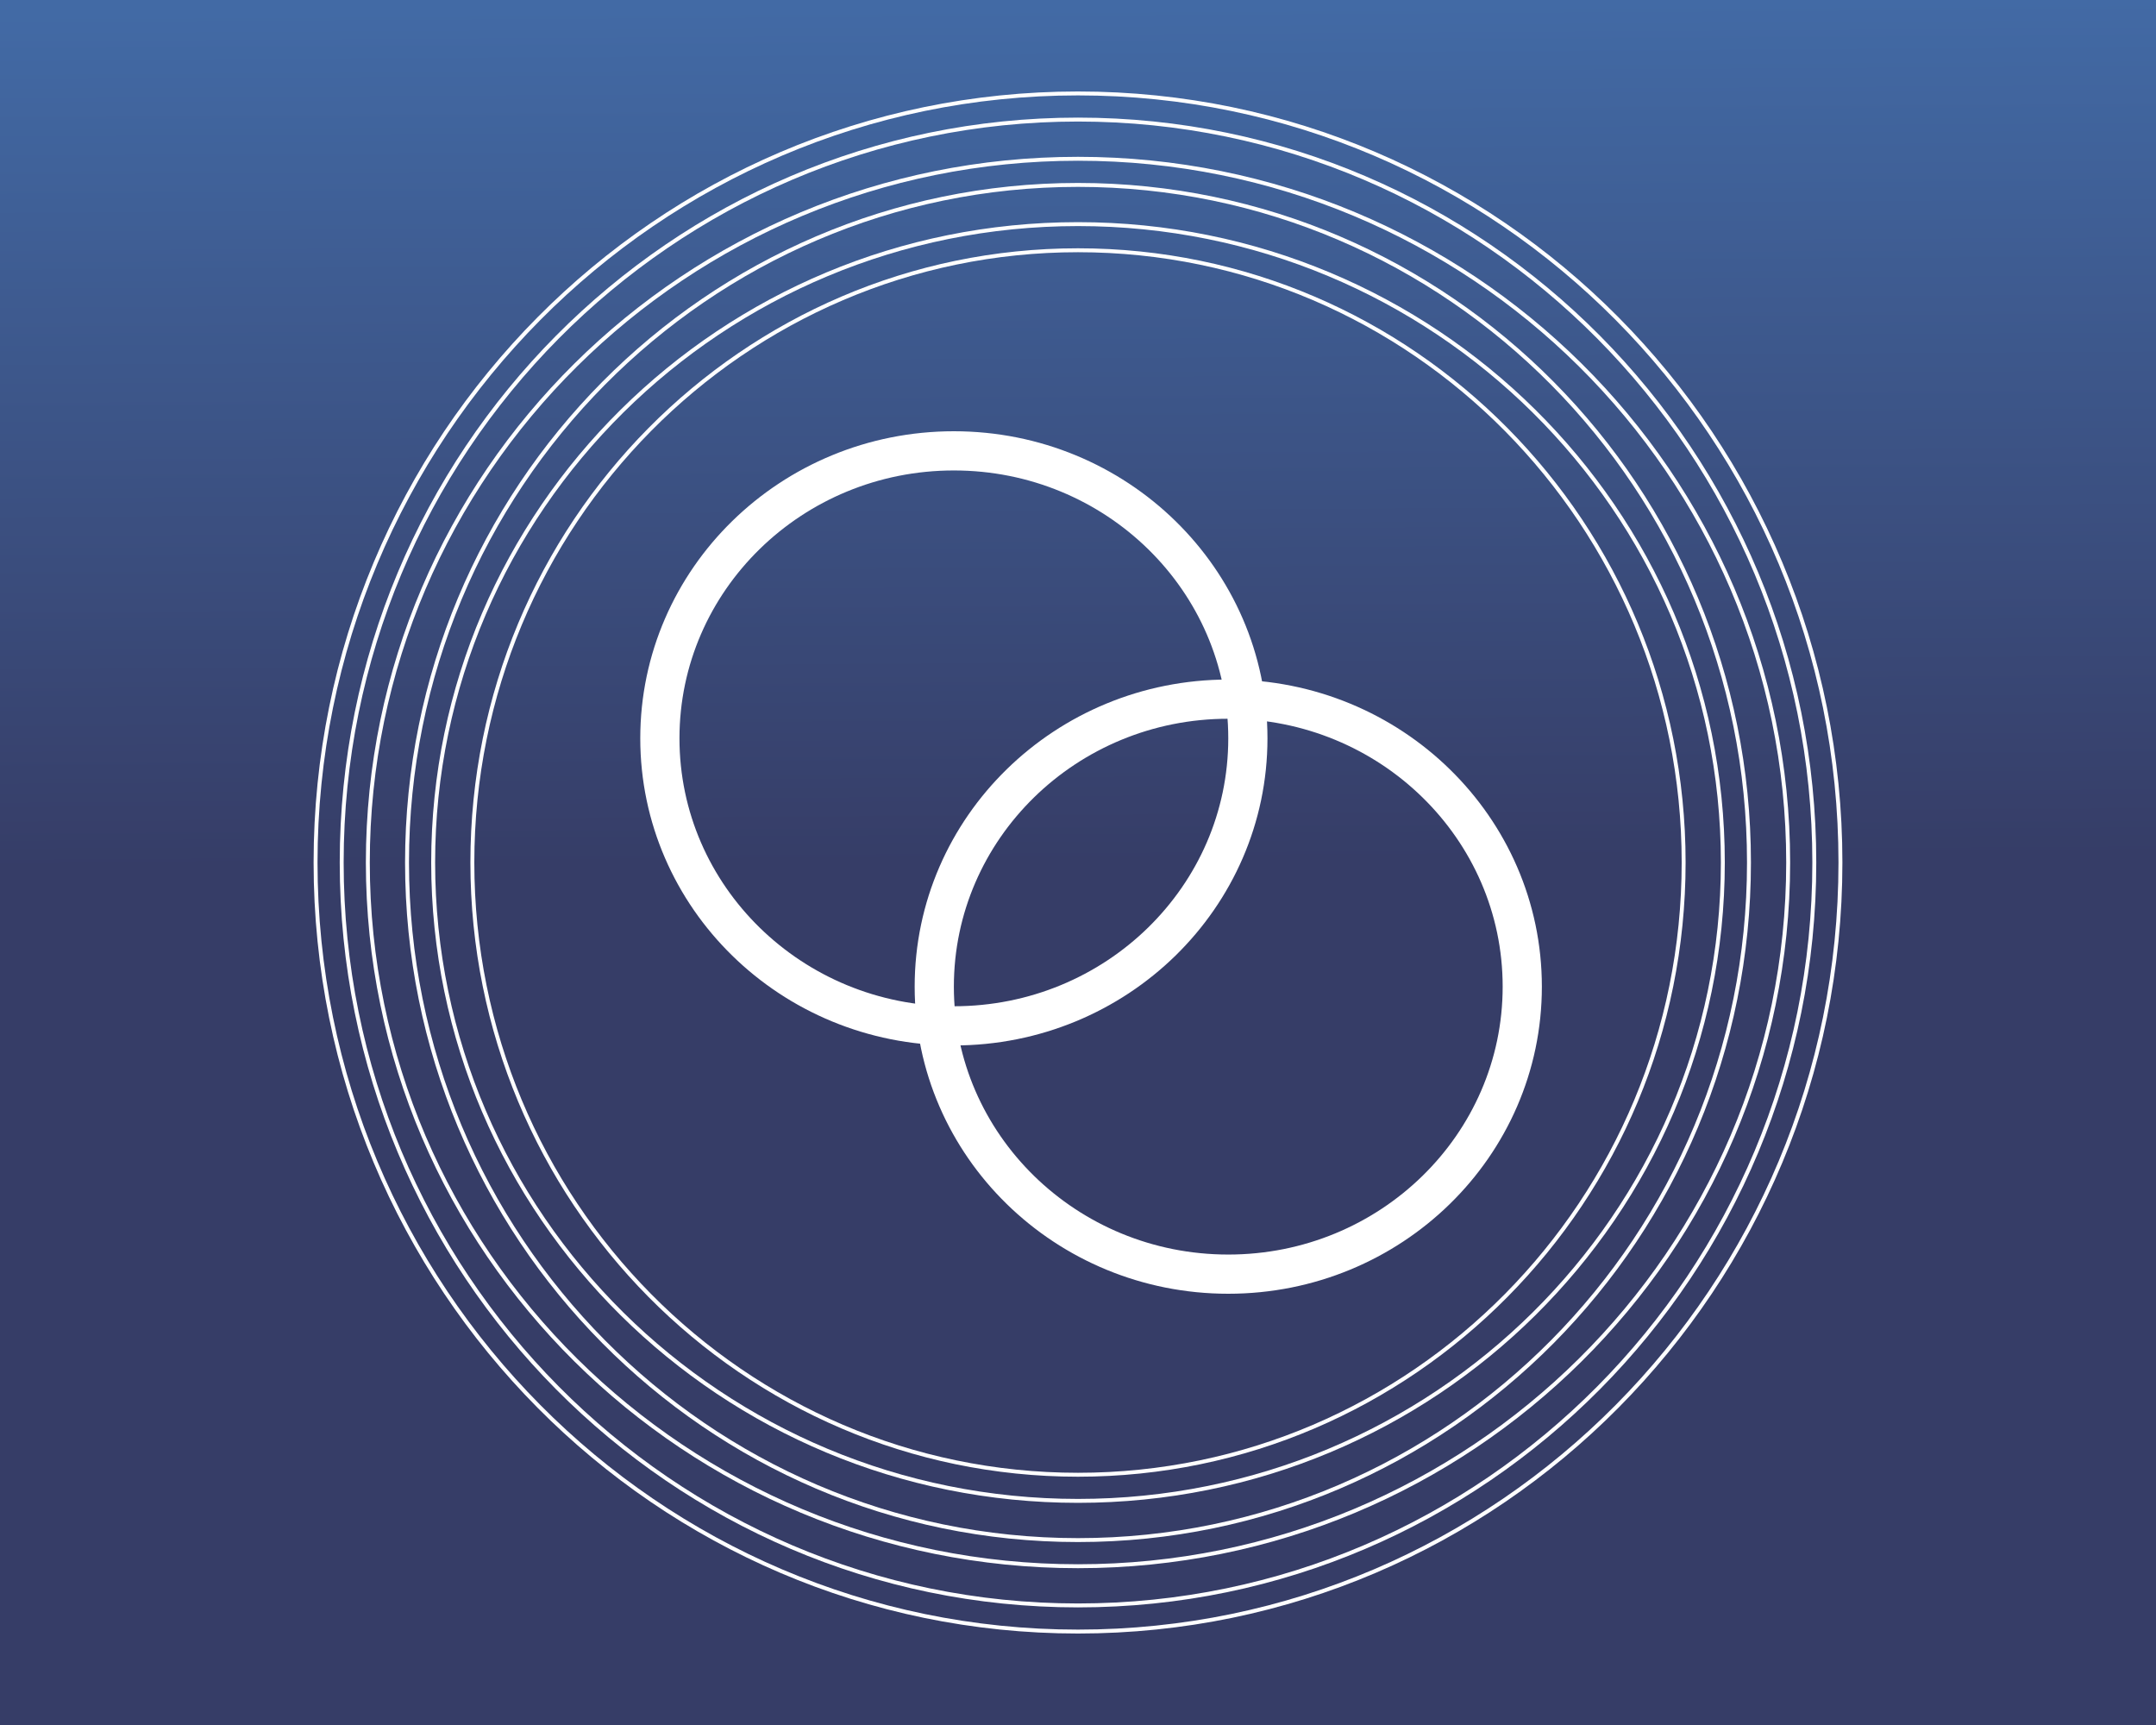
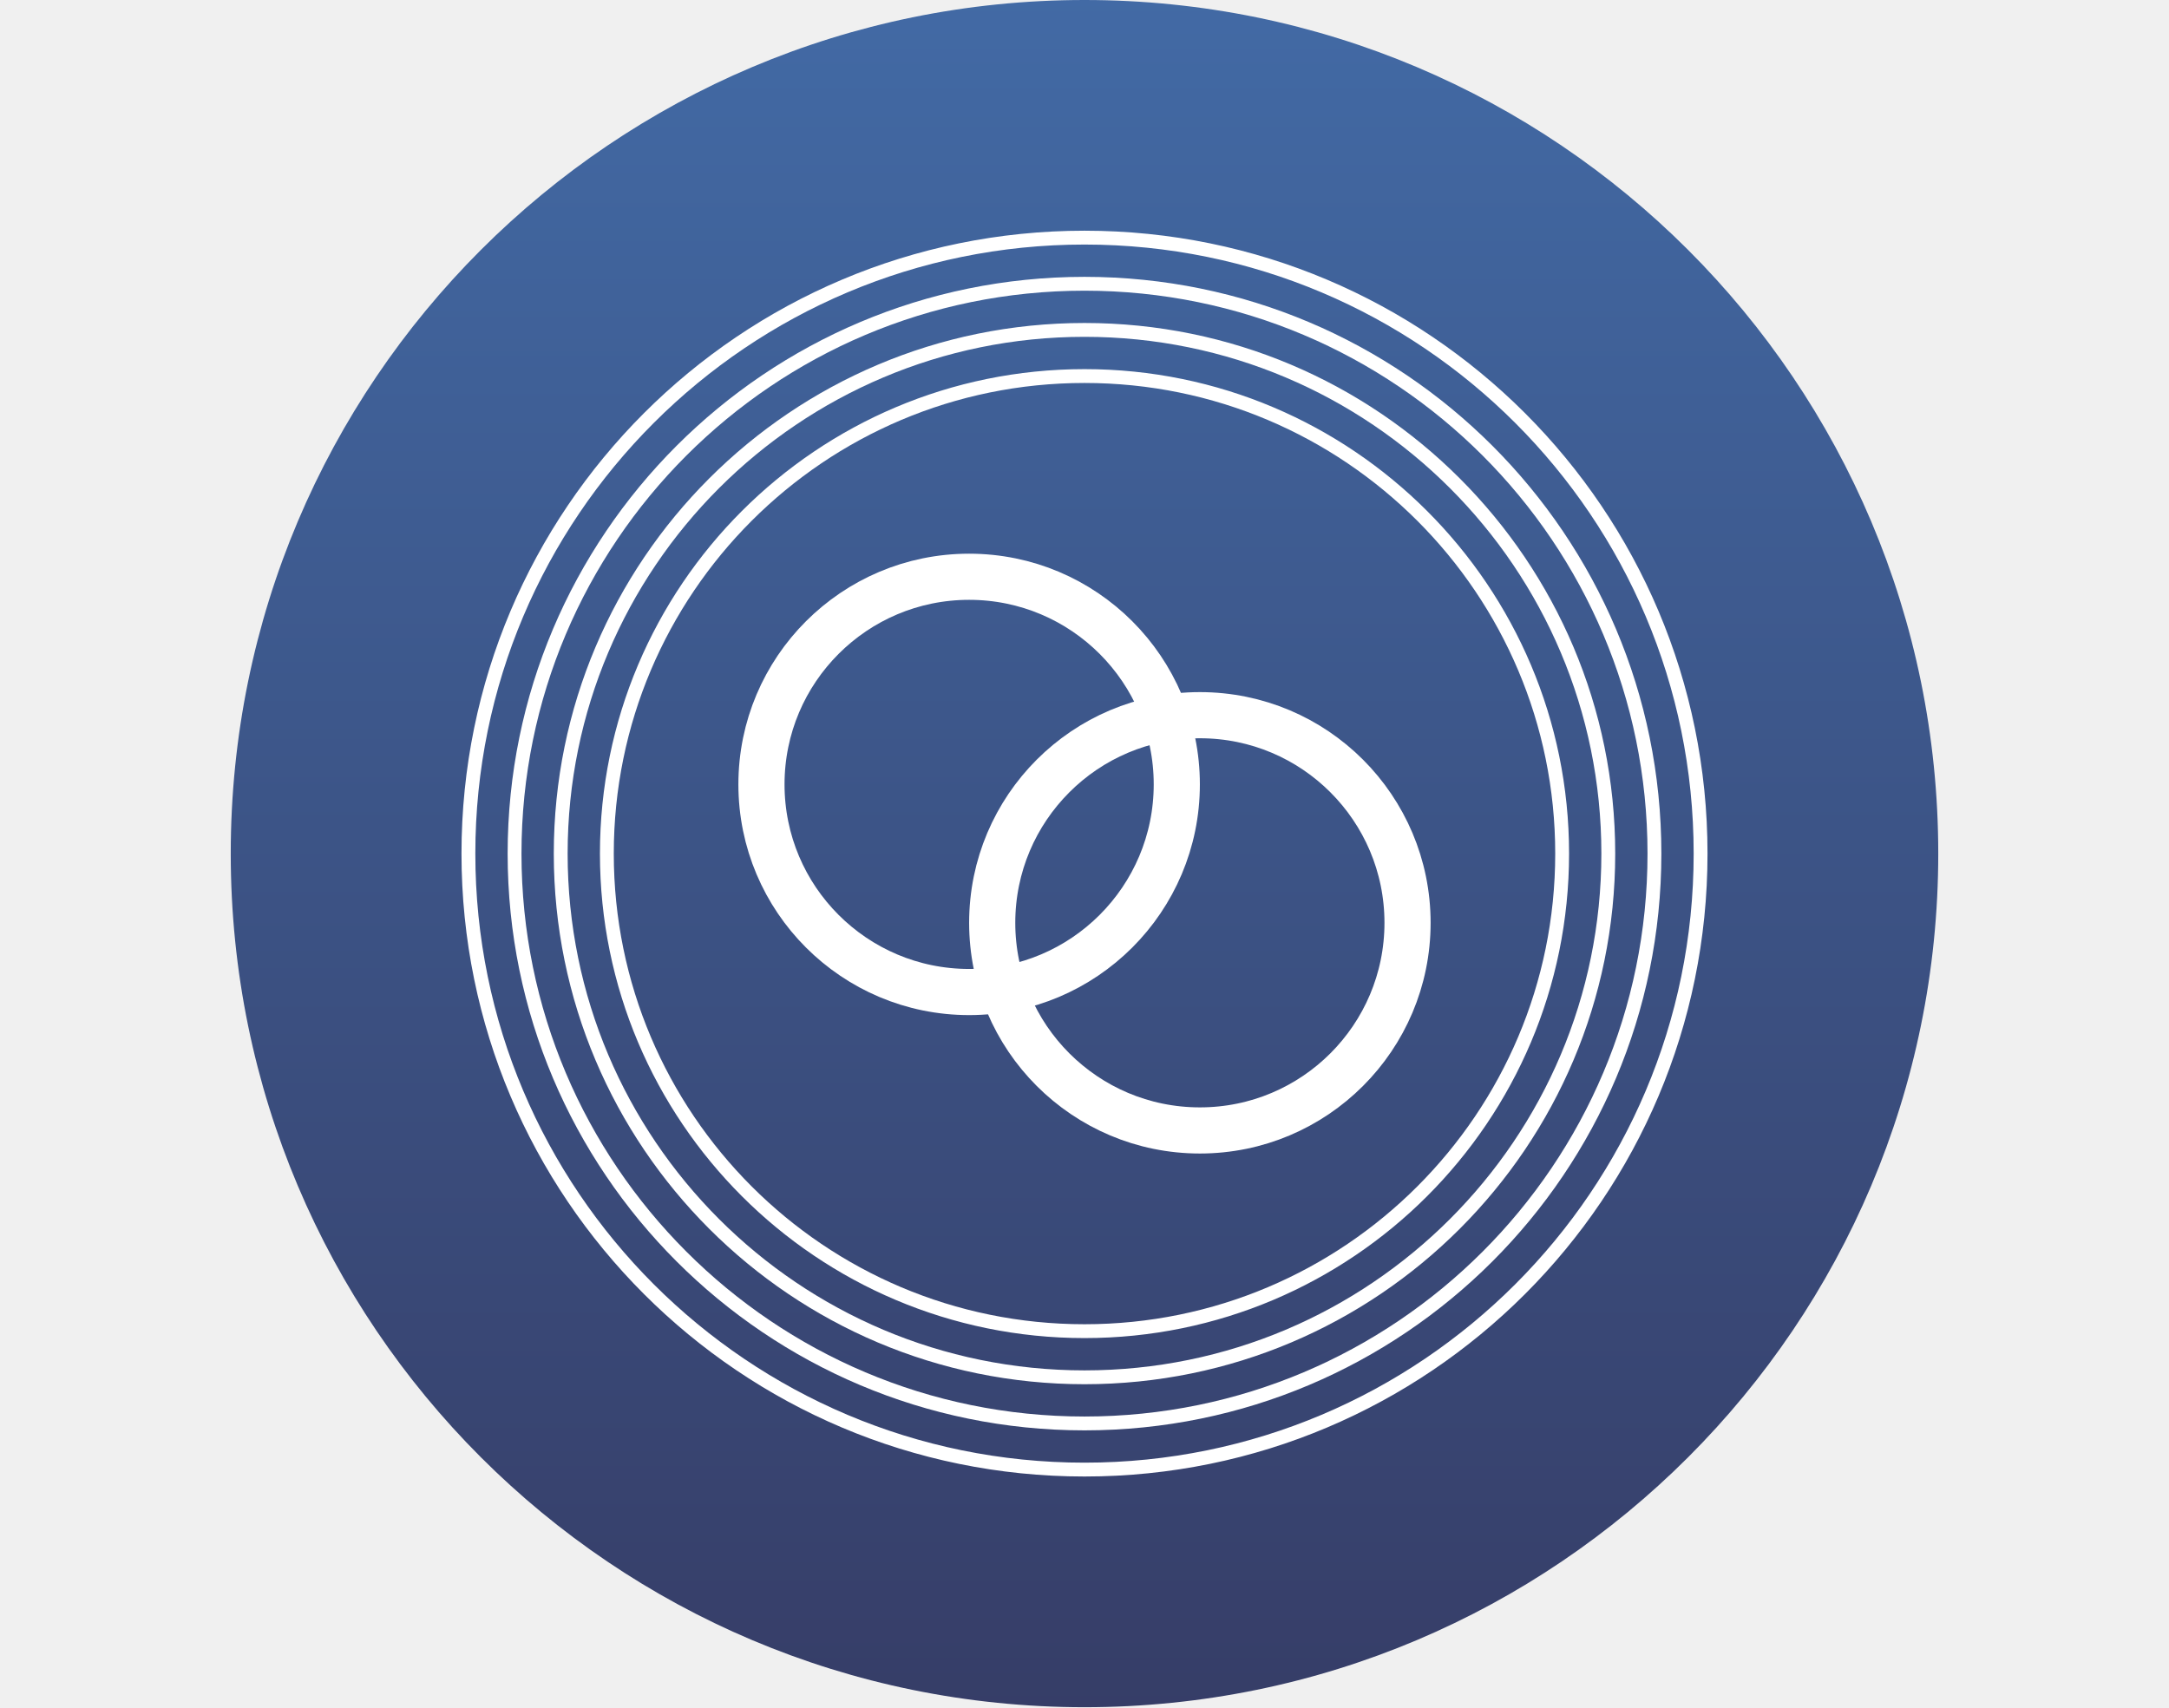
- <svg xmlns="http://www.w3.org/2000/svg" width="165" height="132" viewBox="0 0 165 132">
+ <svg xmlns="http://www.w3.org/2000/svg" width="47" height="37" viewBox="0 0 47 37">
  <defs>
-     <linearGradient id="linear-gradient" x1="0.5" x2="0.504" y2="0.5" gradientUnits="objectBoundingBox">
+     <linearGradient id="linear-gradient" x1="0.5" x2="0.5" y2="1" gradientUnits="objectBoundingBox">
      <stop offset="0" stop-color="#426aa5" />
      <stop offset="1" stop-color="#363d67" />
    </linearGradient>
  </defs>
-   <g id="Group_1367" data-name="Group 1367" transform="translate(-48 -264)">
-     <rect id="Rectangle_789" data-name="Rectangle 789" width="165" height="132" transform="translate(48 264)" fill="url(#linear-gradient)" />
-     <g id="Ellipse_278" data-name="Ellipse 278" transform="translate(97 297)" fill="none" stroke="#fff" stroke-width="3">
-       <ellipse cx="24" cy="23.5" rx="24" ry="23.5" stroke="none" />
-       <ellipse cx="24" cy="23.5" rx="22.5" ry="22" fill="none" />
+   <g id="Group_2255" data-name="Group 2255" transform="translate(-1093.311 -422.448)">
+     <rect id="Rectangle_789" data-name="Rectangle 789" width="47" height="37" transform="translate(1093.311 422.448)" fill="none" />
+     <circle id="Ellipse_822" data-name="Ellipse 822" cx="18.5" cy="18.5" r="18.5" transform="translate(1098.311 422.448)" fill="url(#linear-gradient)" />
+     <g id="Ellipse_278" data-name="Ellipse 278" transform="translate(1109.311 434.448)" fill="none" stroke="#fff" stroke-width="1">
+       <circle cx="5" cy="5" r="5" stroke="none" />
+       <circle cx="5" cy="5" r="4.5" fill="none" />
    </g>
-     <g id="Ellipse_279" data-name="Ellipse 279" transform="translate(118 316)" fill="none" stroke="#fff" stroke-width="3">
-       <ellipse cx="24" cy="23.5" rx="24" ry="23.5" stroke="none" />
-       <ellipse cx="24" cy="23.5" rx="22.5" ry="22" fill="none" />
+     <g id="Ellipse_279" data-name="Ellipse 279" transform="translate(1114.311 437.448)" fill="none" stroke="#fff" stroke-width="1">
+       <circle cx="5" cy="5" r="5" stroke="none" />
+       <circle cx="5" cy="5" r="4.5" fill="none" />
    </g>
-     <g id="Ellipse_280" data-name="Ellipse 280" transform="translate(81 281)" fill="none" stroke="#fff" stroke-width="0.3">
-       <ellipse cx="49.5" cy="49" rx="49.5" ry="49" stroke="none" />
-       <ellipse cx="49.5" cy="49" rx="49.35" ry="48.85" fill="none" />
+     <g id="Ellipse_282" data-name="Ellipse 282" transform="translate(1105.311 429.448)" fill="none" stroke="#fff" stroke-width="0.3">
+       <circle cx="11.5" cy="11.5" r="11.5" stroke="none" />
+       <circle cx="11.5" cy="11.5" r="11.35" fill="none" />
    </g>
-     <g id="Ellipse_281" data-name="Ellipse 281" transform="translate(84 283)" fill="none" stroke="#fff" stroke-width="0.3">
-       <ellipse cx="46.5" cy="47" rx="46.5" ry="47" stroke="none" />
-       <ellipse cx="46.5" cy="47" rx="46.35" ry="46.85" fill="none" />
+     <g id="Ellipse_821" data-name="Ellipse 821" transform="translate(1106.311 430.448)" fill="none" stroke="#fff" stroke-width="0.3">
+       <circle cx="10.5" cy="10.5" r="10.5" stroke="none" />
+       <circle cx="10.5" cy="10.5" r="10.35" fill="none" />
    </g>
-     <g id="Ellipse_282" data-name="Ellipse 282" transform="translate(79 278)" fill="none" stroke="#fff" stroke-width="0.3">
-       <ellipse cx="51.5" cy="52" rx="51.5" ry="52" stroke="none" />
-       <ellipse cx="51.5" cy="52" rx="51.35" ry="51.85" fill="none" />
+     <g id="Ellipse_820" data-name="Ellipse 820" transform="translate(1103.311 427.448)" fill="none" stroke="#fff" stroke-width="0.3">
+       <circle cx="13.5" cy="13.5" r="13.5" stroke="none" />
+       <circle cx="13.5" cy="13.5" r="13.35" fill="none" />
    </g>
-     <g id="Ellipse_283" data-name="Ellipse 283" transform="translate(76 276)" fill="none" stroke="#fff" stroke-width="0.3">
-       <ellipse cx="54.5" cy="54" rx="54.5" ry="54" stroke="none" />
-       <ellipse cx="54.5" cy="54" rx="54.35" ry="53.85" fill="none" />
-     </g>
-     <g id="Ellipse_284" data-name="Ellipse 284" transform="translate(74 273)" fill="none" stroke="#fff" stroke-width="0.3">
-       <ellipse cx="56.5" cy="57" rx="56.5" ry="57" stroke="none" />
-       <ellipse cx="56.5" cy="57" rx="56.35" ry="56.85" fill="none" />
-     </g>
-     <g id="Ellipse_285" data-name="Ellipse 285" transform="translate(72 271)" fill="none" stroke="#fff" stroke-width="0.3">
-       <ellipse cx="58.5" cy="59" rx="58.5" ry="59" stroke="none" />
-       <ellipse cx="58.5" cy="59" rx="58.35" ry="58.85" fill="none" />
+     <g id="Ellipse_284" data-name="Ellipse 284" transform="translate(1104.311 428.448)" fill="none" stroke="#fff" stroke-width="0.3">
+       <circle cx="12.5" cy="12.5" r="12.5" stroke="none" />
+       <circle cx="12.5" cy="12.5" r="12.35" fill="none" />
    </g>
  </g>
</svg>
